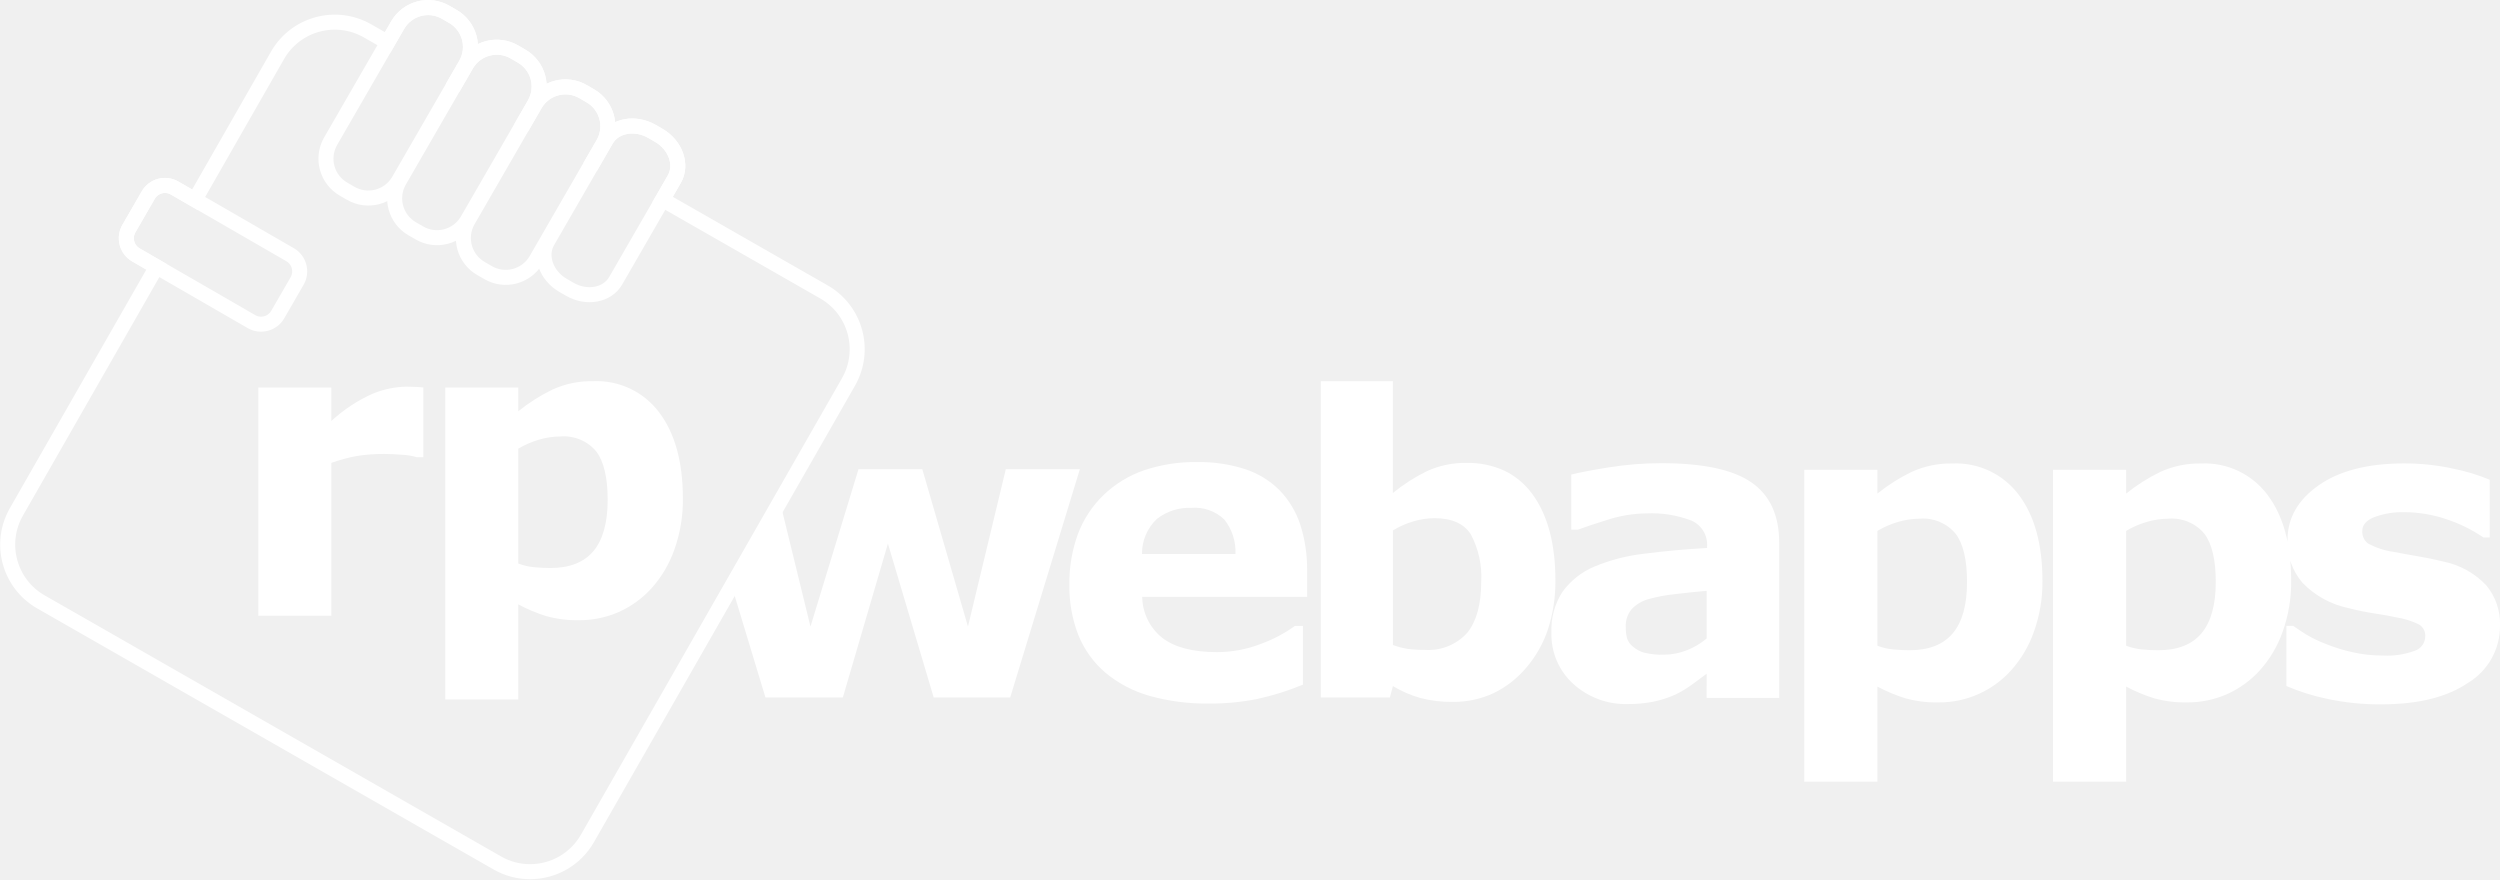
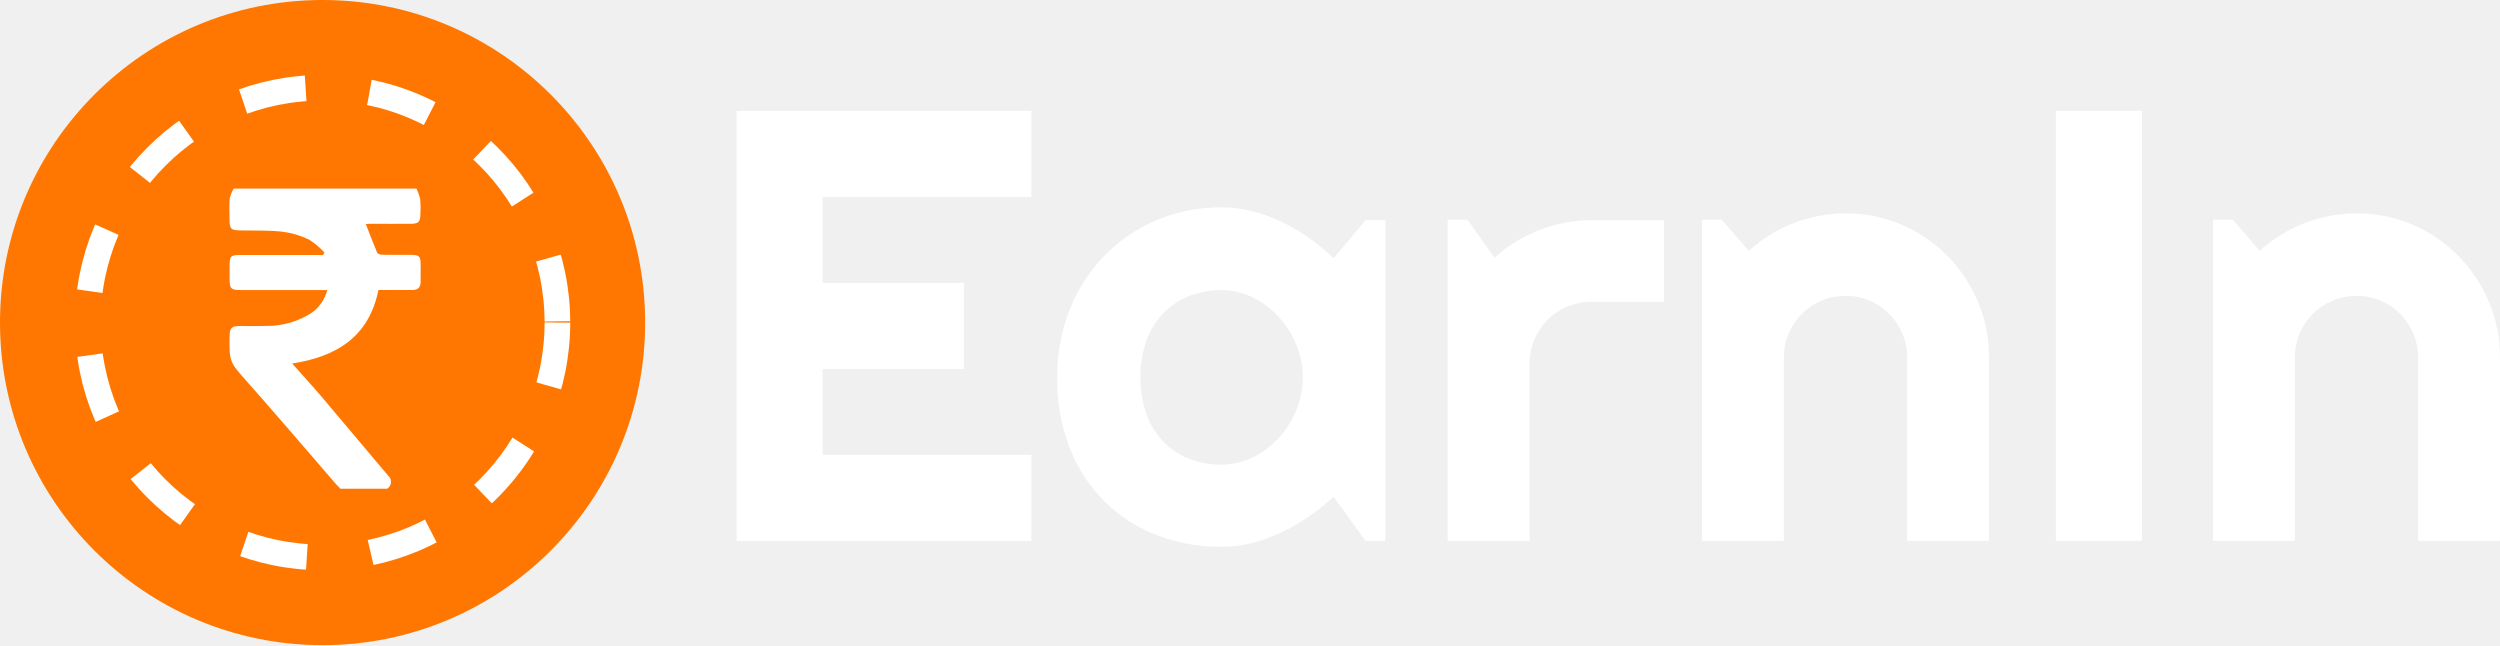
- <svg xmlns="http://www.w3.org/2000/svg" width="332.846" height="117.057" viewBox="0 0 332.846 117.057">
-   <g id="logo" transform="translate(790.911 220.009)">
-     <g id="Group_587" data-name="Group 587">
-       <g id="Group_8" data-name="Group 8" transform="translate(-393 -300)">
-         <path id="Union_2" data-name="Union 2" d="M65.223,113.9,4.4,79.109A8.786,8.786,0,0,1,1.148,67.158L19.821,34.512l-2.745-1.585a2.565,2.565,0,0,1-.939-3.5l2.578-4.466a2.566,2.566,0,0,1,3.5-.939l2.709,1.564L35.934,6.341A8.784,8.784,0,0,1,47.885,3.083l2.706,1.548,1.355-2.346A4.683,4.683,0,0,1,58.34.637l.906.523a4.685,4.685,0,0,1,1.77,6.36l-1.334,2.31.076.044,1.334-2.309a4.681,4.681,0,0,1,6.392-1.648l.906.526A4.68,4.68,0,0,1,70.162,12.8L68.85,15.075l.076.043,1.312-2.273A4.682,4.682,0,0,1,76.631,11.2l.906.526a4.677,4.677,0,0,1,1.769,6.358l-1.291,2.236.076.044,1.589-2.754c1.106-1.915,3.85-2.423,6.095-1.129l.906.524c2.245,1.3,3.175,3.925,2.068,5.842L87.183,25.56,108.7,37.869a8.784,8.784,0,0,1,3.254,11.951l-34.784,60.82a8.782,8.782,0,0,1-7.629,4.4A8.684,8.684,0,0,1,65.223,113.9Z" transform="translate(-396.887 81.004)" fill="rgba(72,72,72,0)" stroke="#fff" stroke-miterlimit="2.613" stroke-width="2" />
-         <g id="Group_7" data-name="Group 7">
-           <path id="Path_17" data-name="Path 17" d="M173.391,153.289l.906.524c2.246,1.3,3.175,3.925,2.069,5.842l-7.811,13.532c-1.107,1.915-3.849,2.424-6.093,1.128l-.908-.523c-2.244-1.3-3.175-3.925-2.069-5.842l7.811-13.532C168.4,152.5,171.147,151.994,173.391,153.289Z" transform="translate(-484.502 -55.806)" fill="rgba(72,72,72,0)" stroke="#fff" stroke-miterlimit="2.613" stroke-width="2" />
-           <path id="Path_20" data-name="Path 20" d="M158.907,144.478l.906.524a4.684,4.684,0,0,1,1.771,6.36l-8.976,15.543a4.679,4.679,0,0,1-6.392,1.646l-.906-.524a4.681,4.681,0,0,1-1.771-6.358l8.976-15.543A4.683,4.683,0,0,1,158.907,144.478Z" transform="translate(-497.455 -62.837)" fill="rgba(72,72,72,0)" stroke="#fff" stroke-miterlimit="2.613" stroke-width="2" />
-           <path id="Path_19" data-name="Path 19" d="M163.973,147.4l.906.525a4.682,4.682,0,0,1,1.771,6.36l-8.974,15.542a4.682,4.682,0,0,1-6.392,1.648l-.908-.524a4.684,4.684,0,0,1-1.771-6.36l8.976-15.543A4.681,4.681,0,0,1,163.973,147.4Z" transform="translate(-493.376 -60.482)" fill="rgba(72,72,72,0)" stroke="#fff" stroke-miterlimit="2.613" stroke-width="2" />
-           <path id="Path_18" data-name="Path 18" d="M169.039,150.329l.906.525a4.677,4.677,0,0,1,1.769,6.358l-8.972,15.543a4.681,4.681,0,0,1-6.392,1.646l-.908-.522a4.685,4.685,0,0,1-1.769-6.362l8.974-15.542A4.681,4.681,0,0,1,169.039,150.329Z" transform="translate(-489.295 -58.126)" fill="rgba(72,72,72,0)" stroke="#fff" stroke-miterlimit="2.613" stroke-width="2" />
-         </g>
-         <path id="Path_623" data-name="Path 623" d="M2.564,0H7.721a2.565,2.565,0,0,1,2.565,2.565V20.32a2.563,2.563,0,0,1-2.563,2.563H2.564A2.564,2.564,0,0,1,0,20.319V2.564A2.564,2.564,0,0,1,2.564,0Z" transform="translate(-382.032 112.648) rotate(-59.998)" fill="rgba(72,72,72,0)" stroke="#fff" stroke-width="2" />
+ <svg xmlns="http://www.w3.org/2000/svg" width="195.001" height="50.322" viewBox="0 0 195.001 50.322">
+   <g id="logo" transform="translate(-480.375 -453.036)">
+     <circle id="Ellipse_1" data-name="Ellipse 1" cx="25.161" cy="25.161" r="25.161" transform="translate(480.375 453.036)" fill="#f70" />
+     <g id="Ellipse_2" data-name="Ellipse 2" transform="translate(486.816 459.477)">
+       <circle id="Ellipse_1-2" data-name="Ellipse 1" cx="18.72" cy="18.72" r="18.72" fill="#f70" />
+       <circle id="Ellipse_2-2" data-name="Ellipse 2" cx="18.317" cy="18.317" r="18.317" transform="translate(0.403 0.403)" fill="none" stroke="#fff" stroke-width="2" stroke-dasharray="5" />
+     </g>
+     <path id="Path_1" data-name="Path 1" d="M532.065,483.537a4.127,4.127,0,0,1,.293.838,7.89,7.89,0,0,1,.011,1.194c-.014.558-.156.706-.72.711-1.057.01-2.114,0-3.171,0-.135,0-.27.013-.366.017.294.757.573,1.5.886,2.239.041.093.252.156.385.159.71.015,1.421.006,2.132.008.8,0,.874.072.876.851,0,.4-.009.8,0,1.2.014.479-.2.7-.685.692-.864-.012-1.731,0-2.611,0-.737,3.652-3.263,5.2-6.728,5.731.814.917,1.606,1.778,2.363,2.669,1.715,2.019,3.407,4.059,5.124,6.079a.633.633,0,0,1,.072.891.644.644,0,0,1-.149.128h-3.642c-.142-.149-.291-.292-.426-.448-2.27-2.619-4.516-5.26-6.815-7.853-1.4-1.58-1.439-1.547-1.406-3.637.01-.6.165-.751.784-.754.659,0,1.319.02,1.977-.006a6.359,6.359,0,0,0,3.686-1.055,3.116,3.116,0,0,0,1.171-1.744h-6.783c-.725,0-.832-.112-.834-.849v-1.04c0-.758.082-.843.833-.846q2.965,0,5.93,0h.537l.092-.2a5.9,5.9,0,0,0-1.2-1,6.721,6.721,0,0,0-2.067-.615c-1.064-.117-2.146-.081-3.221-.1-.816-.013-.907-.093-.909-.886,0-.537-.034-1.078.014-1.611a2.81,2.81,0,0,1,.31-.765Z" transform="translate(-19.204 -15.788)" fill="#fff" />
+     <g id="EarnIn" transform="translate(537.833 461.679)" style="isolation: isolate">
+       <g id="Group_1" data-name="Group 1" transform="translate(0 0)" style="isolation: isolate">
+         <path id="Path_1-2" data-name="Path 1" d="M622.485,504.5H599.491V470.954h22.994v6.713H606.2v6.714h11.017v6.713H606.2v6.69h16.28Z" transform="translate(-599.491 -470.954)" fill="#fff" />
+         <path id="Path_2" data-name="Path 2" d="M676.921,512.58h-1.544l-2.48-3.439a20.394,20.394,0,0,1-1.929,1.533,14.309,14.309,0,0,1-2.14,1.24,13.1,13.1,0,0,1-2.3.831,9.613,9.613,0,0,1-2.4.3,13.81,13.81,0,0,1-4.971-.889,11.794,11.794,0,0,1-4.07-2.585,12.1,12.1,0,0,1-2.749-4.152,14.639,14.639,0,0,1-1.006-5.591,13.963,13.963,0,0,1,1.006-5.368,12.777,12.777,0,0,1,2.749-4.2,12.4,12.4,0,0,1,4.07-2.725,12.788,12.788,0,0,1,4.971-.971,9.723,9.723,0,0,1,2.409.3,12.492,12.492,0,0,1,2.316.842,14.422,14.422,0,0,1,2.14,1.263,17.745,17.745,0,0,1,1.906,1.568l2.48-2.971h1.544Zm-6.433-12.749a6.638,6.638,0,0,0-.5-2.538,7.306,7.306,0,0,0-1.369-2.176,6.8,6.8,0,0,0-2.024-1.52,5.488,5.488,0,0,0-2.468-.573,6.838,6.838,0,0,0-2.468.444,5.627,5.627,0,0,0-2.011,1.31,6.146,6.146,0,0,0-1.345,2.14,8.881,8.881,0,0,0,0,5.825,6.141,6.141,0,0,0,1.345,2.14,5.62,5.62,0,0,0,2.011,1.31,6.828,6.828,0,0,0,2.468.444,5.488,5.488,0,0,0,2.468-.573,6.793,6.793,0,0,0,2.024-1.52,7.312,7.312,0,0,0,1.369-2.176A6.638,6.638,0,0,0,670.488,499.831Z" transform="translate(-626.325 -479.036)" fill="#fff" />
+         <path id="Path_3" data-name="Path 3" d="M720.855,513.609h-6.386V488.557h1.544l2.106,2.971A11.286,11.286,0,0,1,725.7,488.6h5.638v6.363H725.7a4.841,4.841,0,0,0-1.895.374,4.733,4.733,0,0,0-2.573,2.573,4.837,4.837,0,0,0-.374,1.895Z" transform="translate(-659.007 -480.066)" fill="#fff" />
+         <path id="Path_4" data-name="Path 4" d="M761.977,513.082h-6.386V488.03h1.544l2.106,2.433a11.23,11.23,0,0,1,7.578-2.925,10.819,10.819,0,0,1,4.327.877,11.2,11.2,0,0,1,3.556,2.409,11.389,11.389,0,0,1,2.4,3.579,10.953,10.953,0,0,1,.877,4.363v14.316h-6.386V498.766a4.7,4.7,0,0,0-.374-1.86,4.808,4.808,0,0,0-1.029-1.532,4.858,4.858,0,0,0-1.52-1.029,4.62,4.62,0,0,0-1.848-.374,4.791,4.791,0,0,0-4.468,2.936,4.692,4.692,0,0,0-.374,1.86Z" transform="translate(-680.293 -479.538)" fill="#fff" />
+         <path id="Path_5" data-name="Path 5" d="M819.526,504.5h-6.714V470.954h6.714Z" transform="translate(-709.912 -470.954)" fill="#fff" />
+         <path id="Path_6" data-name="Path 6" d="M844.609,513.082h-6.386V488.03h1.544l2.1,2.433a11.231,11.231,0,0,1,7.579-2.925,10.819,10.819,0,0,1,4.327.877,11.2,11.2,0,0,1,3.556,2.409,11.4,11.4,0,0,1,2.4,3.579,10.964,10.964,0,0,1,.877,4.363v14.316h-6.385V498.766a4.692,4.692,0,0,0-.375-1.86,4.81,4.81,0,0,0-1.029-1.532,4.863,4.863,0,0,0-1.52-1.029,4.618,4.618,0,0,0-1.848-.374,4.842,4.842,0,0,0-1.895.374,4.762,4.762,0,0,0-2.573,2.561,4.692,4.692,0,0,0-.374,1.86Z" transform="translate(-723.066 -479.538)" fill="#fff" />
      </g>
-       <path id="Path_622" data-name="Path 622" d="M182.922,191.328c0-2.957-.508-5.107-1.511-6.437a5.6,5.6,0,0,0-4.781-2.005,10.253,10.253,0,0,0-2.829.417,11.859,11.859,0,0,0-2.782,1.209V199.8a7.835,7.835,0,0,0,2.074.489,21.6,21.6,0,0,0,2.193.111q3.854,0,5.749-2.261c1.251-1.506,1.888-3.777,1.888-6.808m10.014-.184a19.559,19.559,0,0,1-1.151,6.845,15.164,15.164,0,0,1-3.014,5.089,13.074,13.074,0,0,1-4.394,3.184,12.9,12.9,0,0,1-5.26,1.082,15.291,15.291,0,0,1-4.406-.553,21.256,21.256,0,0,1-3.694-1.553V217.9H161.3V176.366h9.719v3.168a23.533,23.533,0,0,1,4.57-2.9,12.436,12.436,0,0,1,5.391-1.109,10.4,10.4,0,0,1,8.806,4.166Q192.935,183.86,192.935,191.144Zm-34.553-5.5h-.866a8.186,8.186,0,0,0-2-.323q-1.367-.111-2.293-.111a22.608,22.608,0,0,0-3.667.268,21.163,21.163,0,0,0-3.427.923v20.348H136.41V176.366h9.719v4.461a20.38,20.38,0,0,1,5.583-3.667,12.457,12.457,0,0,1,4.375-.906q.513,0,1.163.028c.432.018.809.045,1.132.084Z" transform="translate(-892.929 -344.784)" fill="#fff" />
-     </g>
-     <g id="Group_586" data-name="Group 586" transform="translate(1)">
-       <path id="Subtraction_1" data-name="Subtraction 1" d="M76.732,42.92a28.031,28.031,0,0,1-7.954-1.03,15.909,15.909,0,0,1-5.852-3.082,13,13,0,0,1-3.594-4.986,17.747,17.747,0,0,1-1.2-6.734,18.921,18.921,0,0,1,1.134-6.739,14.2,14.2,0,0,1,3.405-5.182,14.726,14.726,0,0,1,5.388-3.3,21.27,21.27,0,0,1,7.072-1.1,19.852,19.852,0,0,1,6.393.94,11.634,11.634,0,0,1,4.586,2.809,11.939,11.939,0,0,1,2.758,4.573,19.375,19.375,0,0,1,.916,6.215v3.409H67.827a7.092,7.092,0,0,0,2.684,5.467c1.634,1.256,4.076,1.893,7.257,1.893a16.2,16.2,0,0,0,5.886-1.107,18.656,18.656,0,0,0,4.51-2.384h1.066V40.4a35.477,35.477,0,0,1-6.132,1.92A31.723,31.723,0,0,1,76.732,42.92ZM74.358,16.865A6.975,6.975,0,0,0,69.8,18.324a6.305,6.305,0,0,0-2,4.684H80.241a6.835,6.835,0,0,0-1.49-4.6A5.674,5.674,0,0,0,74.358,16.865ZM109.2,42.7a16.233,16.233,0,0,1-4.4-.536,15.1,15.1,0,0,1-3.594-1.57l-.4,1.514h-9.2V0h9.595V14.889a23.282,23.282,0,0,1,4.514-2.9,12.2,12.2,0,0,1,5.32-1.109,11.613,11.613,0,0,1,5.021,1.039,9.884,9.884,0,0,1,3.718,3.117c2.034,2.764,3.065,6.621,3.065,11.462a20.52,20.52,0,0,1-.976,6.5,15.22,15.22,0,0,1-2.934,5.179,13.109,13.109,0,0,1-4.385,3.389A12.6,12.6,0,0,1,109.2,42.7ZM106.747,18.24a10.01,10.01,0,0,0-2.793.418,11.715,11.715,0,0,0-2.748,1.209V35.124a10.153,10.153,0,0,0,1.974.517,15.615,15.615,0,0,0,2.238.131A6.947,6.947,0,0,0,111.1,33.5c1.236-1.513,1.863-3.806,1.863-6.816a11.958,11.958,0,0,0-1.364-6.253C110.7,18.977,109.068,18.24,106.747,18.24ZM27.971,42.108H17.665L13.214,27.4l6.663-10.207,3.784,15.477,6.392-20.948h8.5l6.076,20.947,5.037-20.947h9.859L50.253,42.107H40.067L33.972,21.623l-6,20.485Z" transform="translate(-707.667 -169.259)" fill="#fff" stroke="rgba(0,0,0,0)" stroke-miterlimit="10" stroke-width="1" />
-       <path id="Path_625" data-name="Path 625" d="M364.284,197.176a8.8,8.8,0,0,1-4.221,7.592q-4.211,2.882-11.553,2.883a33.226,33.226,0,0,1-7.352-.757,28.038,28.038,0,0,1-5.312-1.682V197.2h.9c.489.342,1.052.719,1.69,1.126a18.081,18.081,0,0,0,2.725,1.313,21.832,21.832,0,0,0,3.436,1.06,17.671,17.671,0,0,0,4.109.454,10.682,10.682,0,0,0,4.25-.638,2.034,2.034,0,0,0,1.375-1.884,1.736,1.736,0,0,0-.812-1.606,10.442,10.442,0,0,0-3.086-.96c-.719-.168-1.7-.343-2.926-.528a33.22,33.22,0,0,1-3.372-.694,11.893,11.893,0,0,1-6.143-3.37,8.3,8.3,0,0,1-2-5.689q0-4.392,4.156-7.3t11.352-2.91a30.094,30.094,0,0,1,6.528.692,26.132,26.132,0,0,1,4.886,1.479v7.684h-.841a19.73,19.73,0,0,0-4.932-2.429,17.6,17.6,0,0,0-5.613-.933,10.694,10.694,0,0,0-3.972.655c-1.072.425-1.608,1.045-1.608,1.839a1.98,1.98,0,0,0,.729,1.653,10.04,10.04,0,0,0,3.437,1.137c1,.193,2.059.387,3.2.58s2.3.425,3.452.712a10.857,10.857,0,0,1,5.682,3.149,8,8,0,0,1,1.838,5.375m-37.843-5.791c0-2.957-.509-5.107-1.514-6.437a5.628,5.628,0,0,0-4.794-2.005,10.29,10.29,0,0,0-2.836.417,11.809,11.809,0,0,0-2.789,1.209v15.286a7.941,7.941,0,0,0,2.077.491c.74.074,1.477.109,2.2.109q3.865,0,5.762-2.263C325.8,196.686,326.442,194.415,326.442,191.385Zm10.039-.184a19.482,19.482,0,0,1-1.154,6.845,15.2,15.2,0,0,1-3.02,5.089,13.138,13.138,0,0,1-4.406,3.186,12.982,12.982,0,0,1-5.273,1.08,15.22,15.22,0,0,1-4.416-.554,21.206,21.206,0,0,1-3.7-1.551v12.662h-9.744V176.421h9.744v3.169a23.647,23.647,0,0,1,4.581-2.9,12.519,12.519,0,0,1,5.4-1.107,10.44,10.44,0,0,1,8.83,4.166Q336.48,183.916,336.481,191.2Zm-43.155.184c0-2.957-.508-5.107-1.514-6.437a5.624,5.624,0,0,0-4.794-2.005,10.308,10.308,0,0,0-2.836.417,11.839,11.839,0,0,0-2.789,1.209v15.286a7.938,7.938,0,0,0,2.079.491c.739.074,1.477.109,2.2.109q3.867,0,5.764-2.263C292.69,196.686,293.326,194.415,293.326,191.385Zm10.041-.184a19.482,19.482,0,0,1-1.156,6.845,15.175,15.175,0,0,1-3.02,5.089,12.855,12.855,0,0,1-9.679,4.267,15.244,15.244,0,0,1-4.416-.554,21.261,21.261,0,0,1-3.7-1.551v12.662h-9.744V176.421h9.744v3.169a23.659,23.659,0,0,1,4.583-2.9,12.511,12.511,0,0,1,5.4-1.107,10.444,10.444,0,0,1,8.831,4.166Q303.366,183.916,303.367,191.2Zm-44.707,12.384c-.518.4-1.173.879-1.948,1.442a14.379,14.379,0,0,1-2.189,1.32,13.724,13.724,0,0,1-2.973.962,16.8,16.8,0,0,1-3.382.313,10.368,10.368,0,0,1-7.26-2.677,8.893,8.893,0,0,1-2.916-6.846,9.236,9.236,0,0,1,1.486-5.439,10.033,10.033,0,0,1,4.221-3.335,24.18,24.18,0,0,1,6.714-1.727c2.67-.342,5.441-.6,8.3-.757v-.166a3.491,3.491,0,0,0-2.059-3.473,14.888,14.888,0,0,0-6.059-.962,17.367,17.367,0,0,0-5.136.851c-1.829.573-3.131,1.005-3.925,1.31h-.9v-7.332c1.027-.268,2.705-.591,5.024-.962a44.2,44.2,0,0,1,6.963-.554q8.315,0,12,2.56c2.464,1.709,3.694,4.377,3.694,8.026v20.671h-9.662Zm0-4.7v-6.337c-1.31.112-2.744.26-4.277.446a21.287,21.287,0,0,0-3.491.663,4.809,4.809,0,0,0-2.226,1.34,3.387,3.387,0,0,0-.776,2.318,5.912,5.912,0,0,0,.168,1.543,2.326,2.326,0,0,0,.811,1.136,3.873,3.873,0,0,0,1.489.794,10.09,10.09,0,0,0,2.705.26,8.258,8.258,0,0,0,2.965-.593A9.306,9.306,0,0,0,258.659,198.884Z" transform="translate(-823.35 -333.885)" fill="#fff" />
    </g>
  </g>
</svg>
